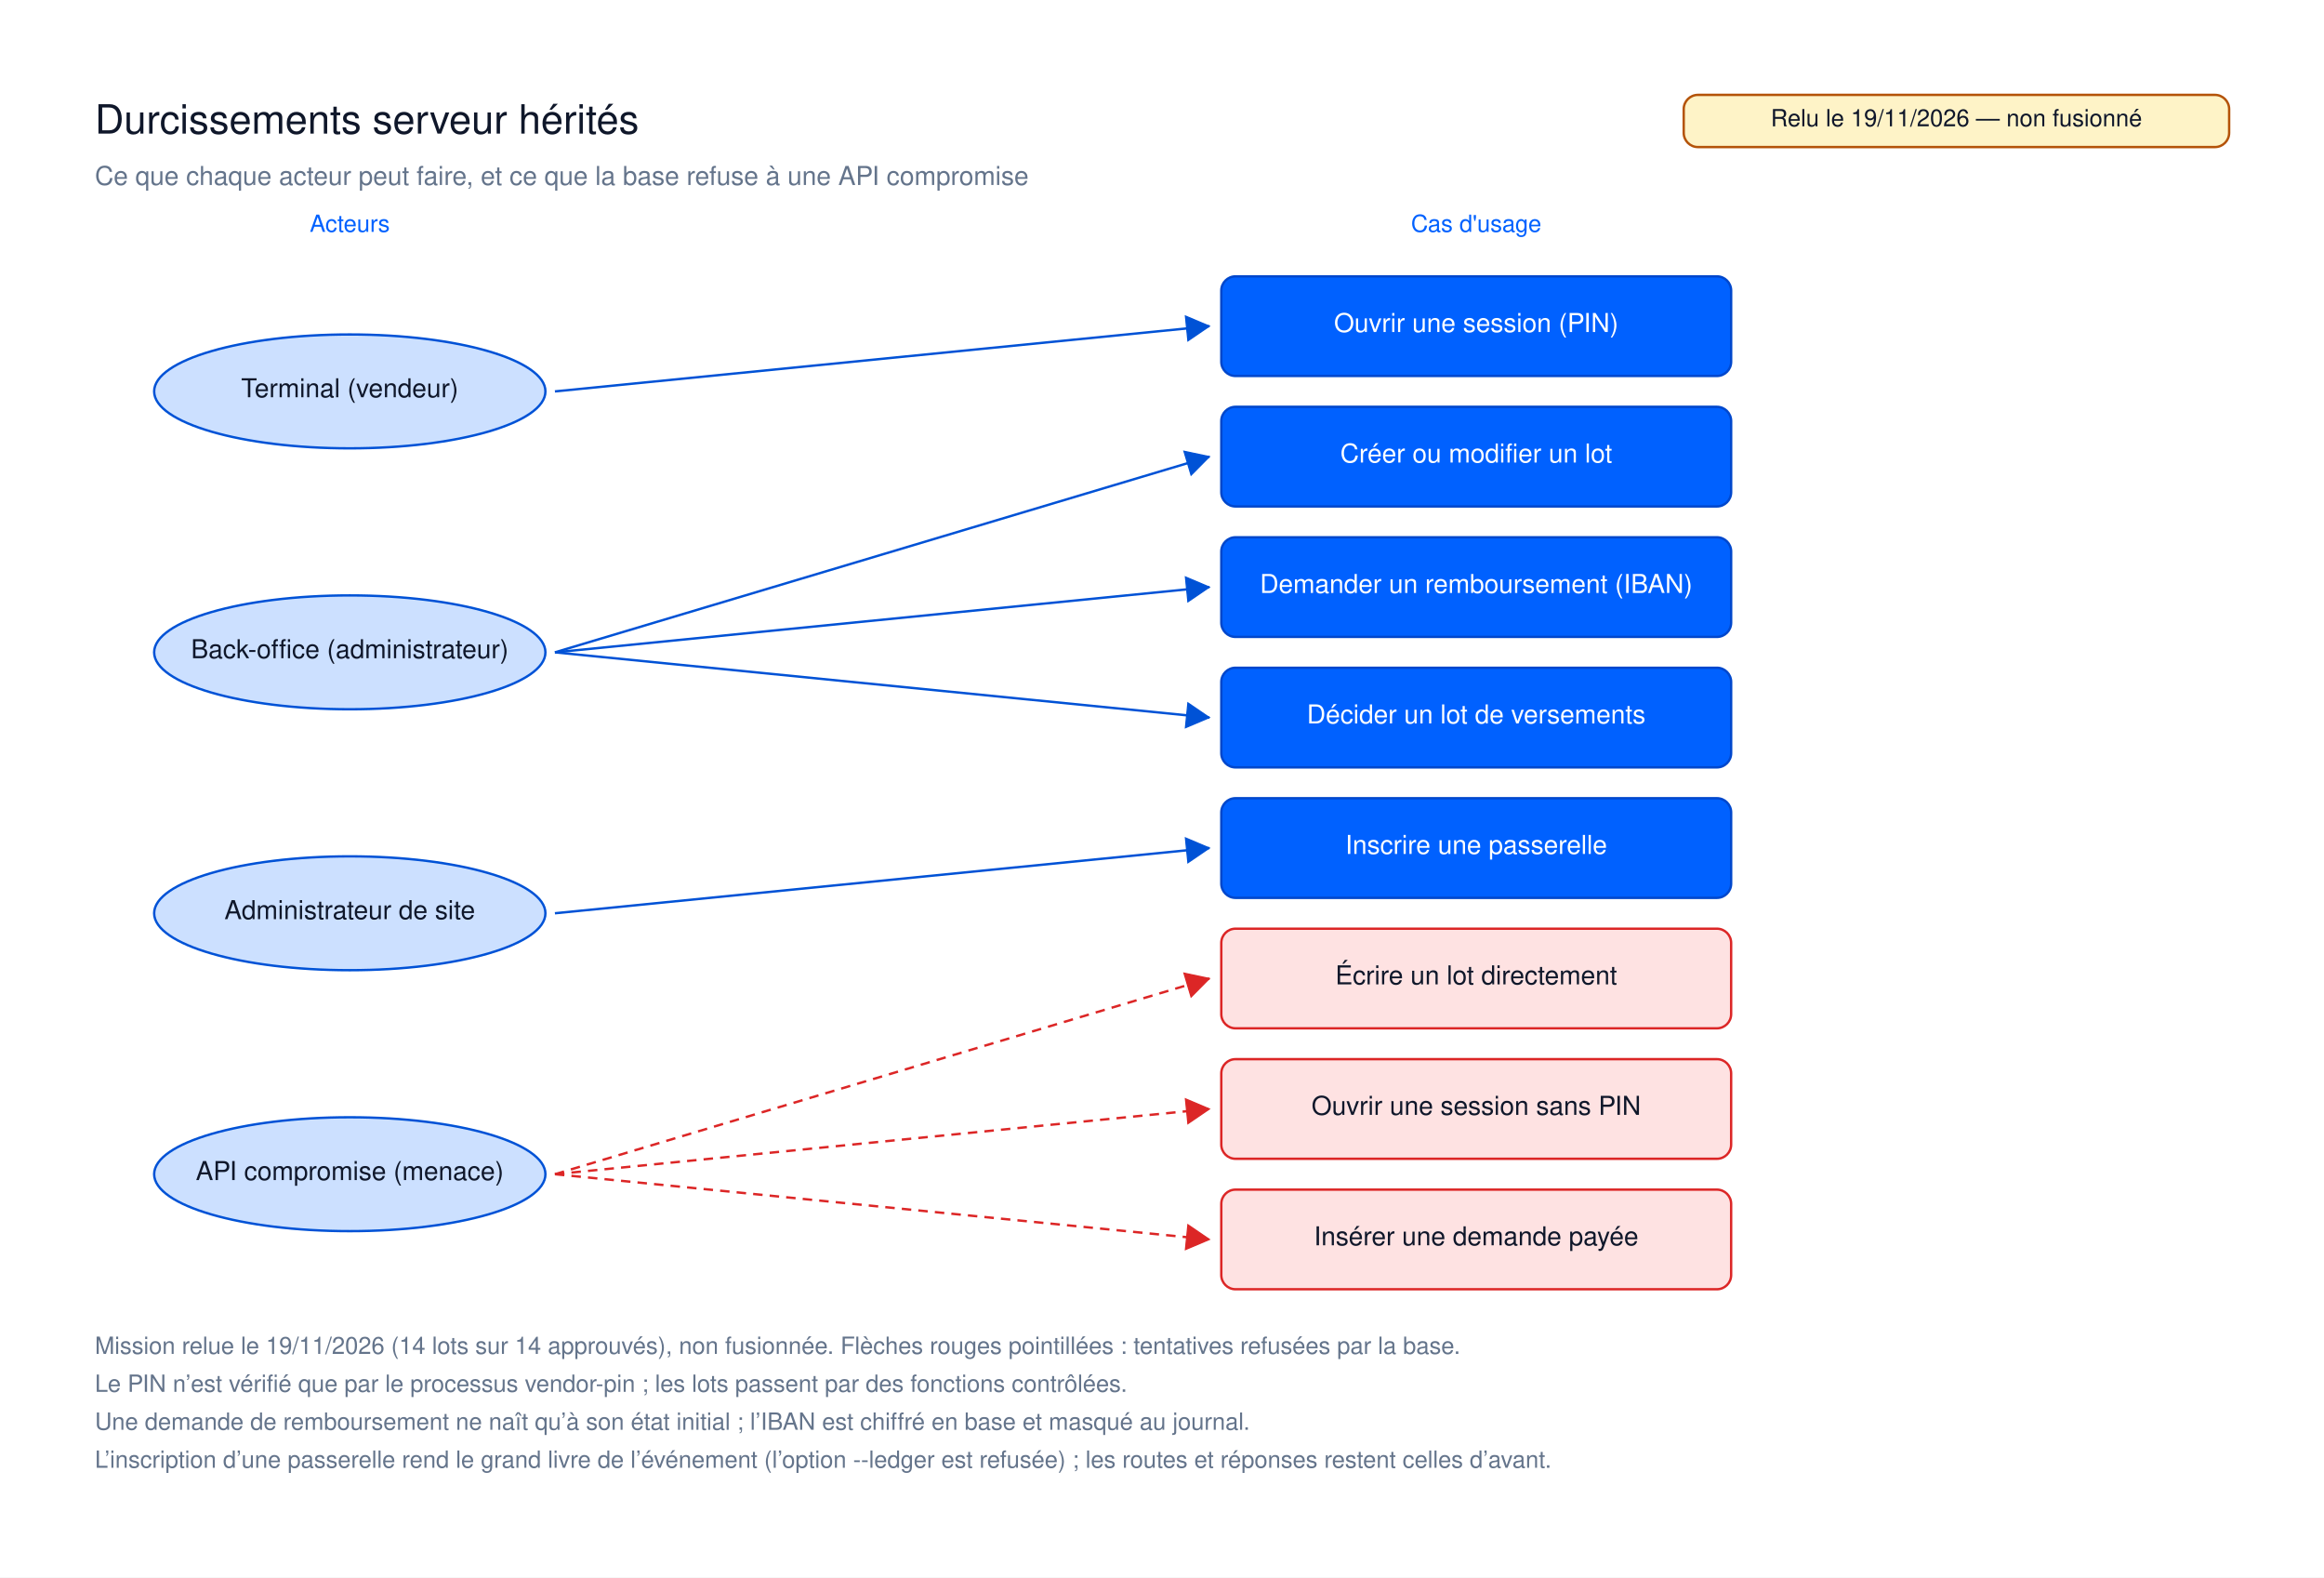
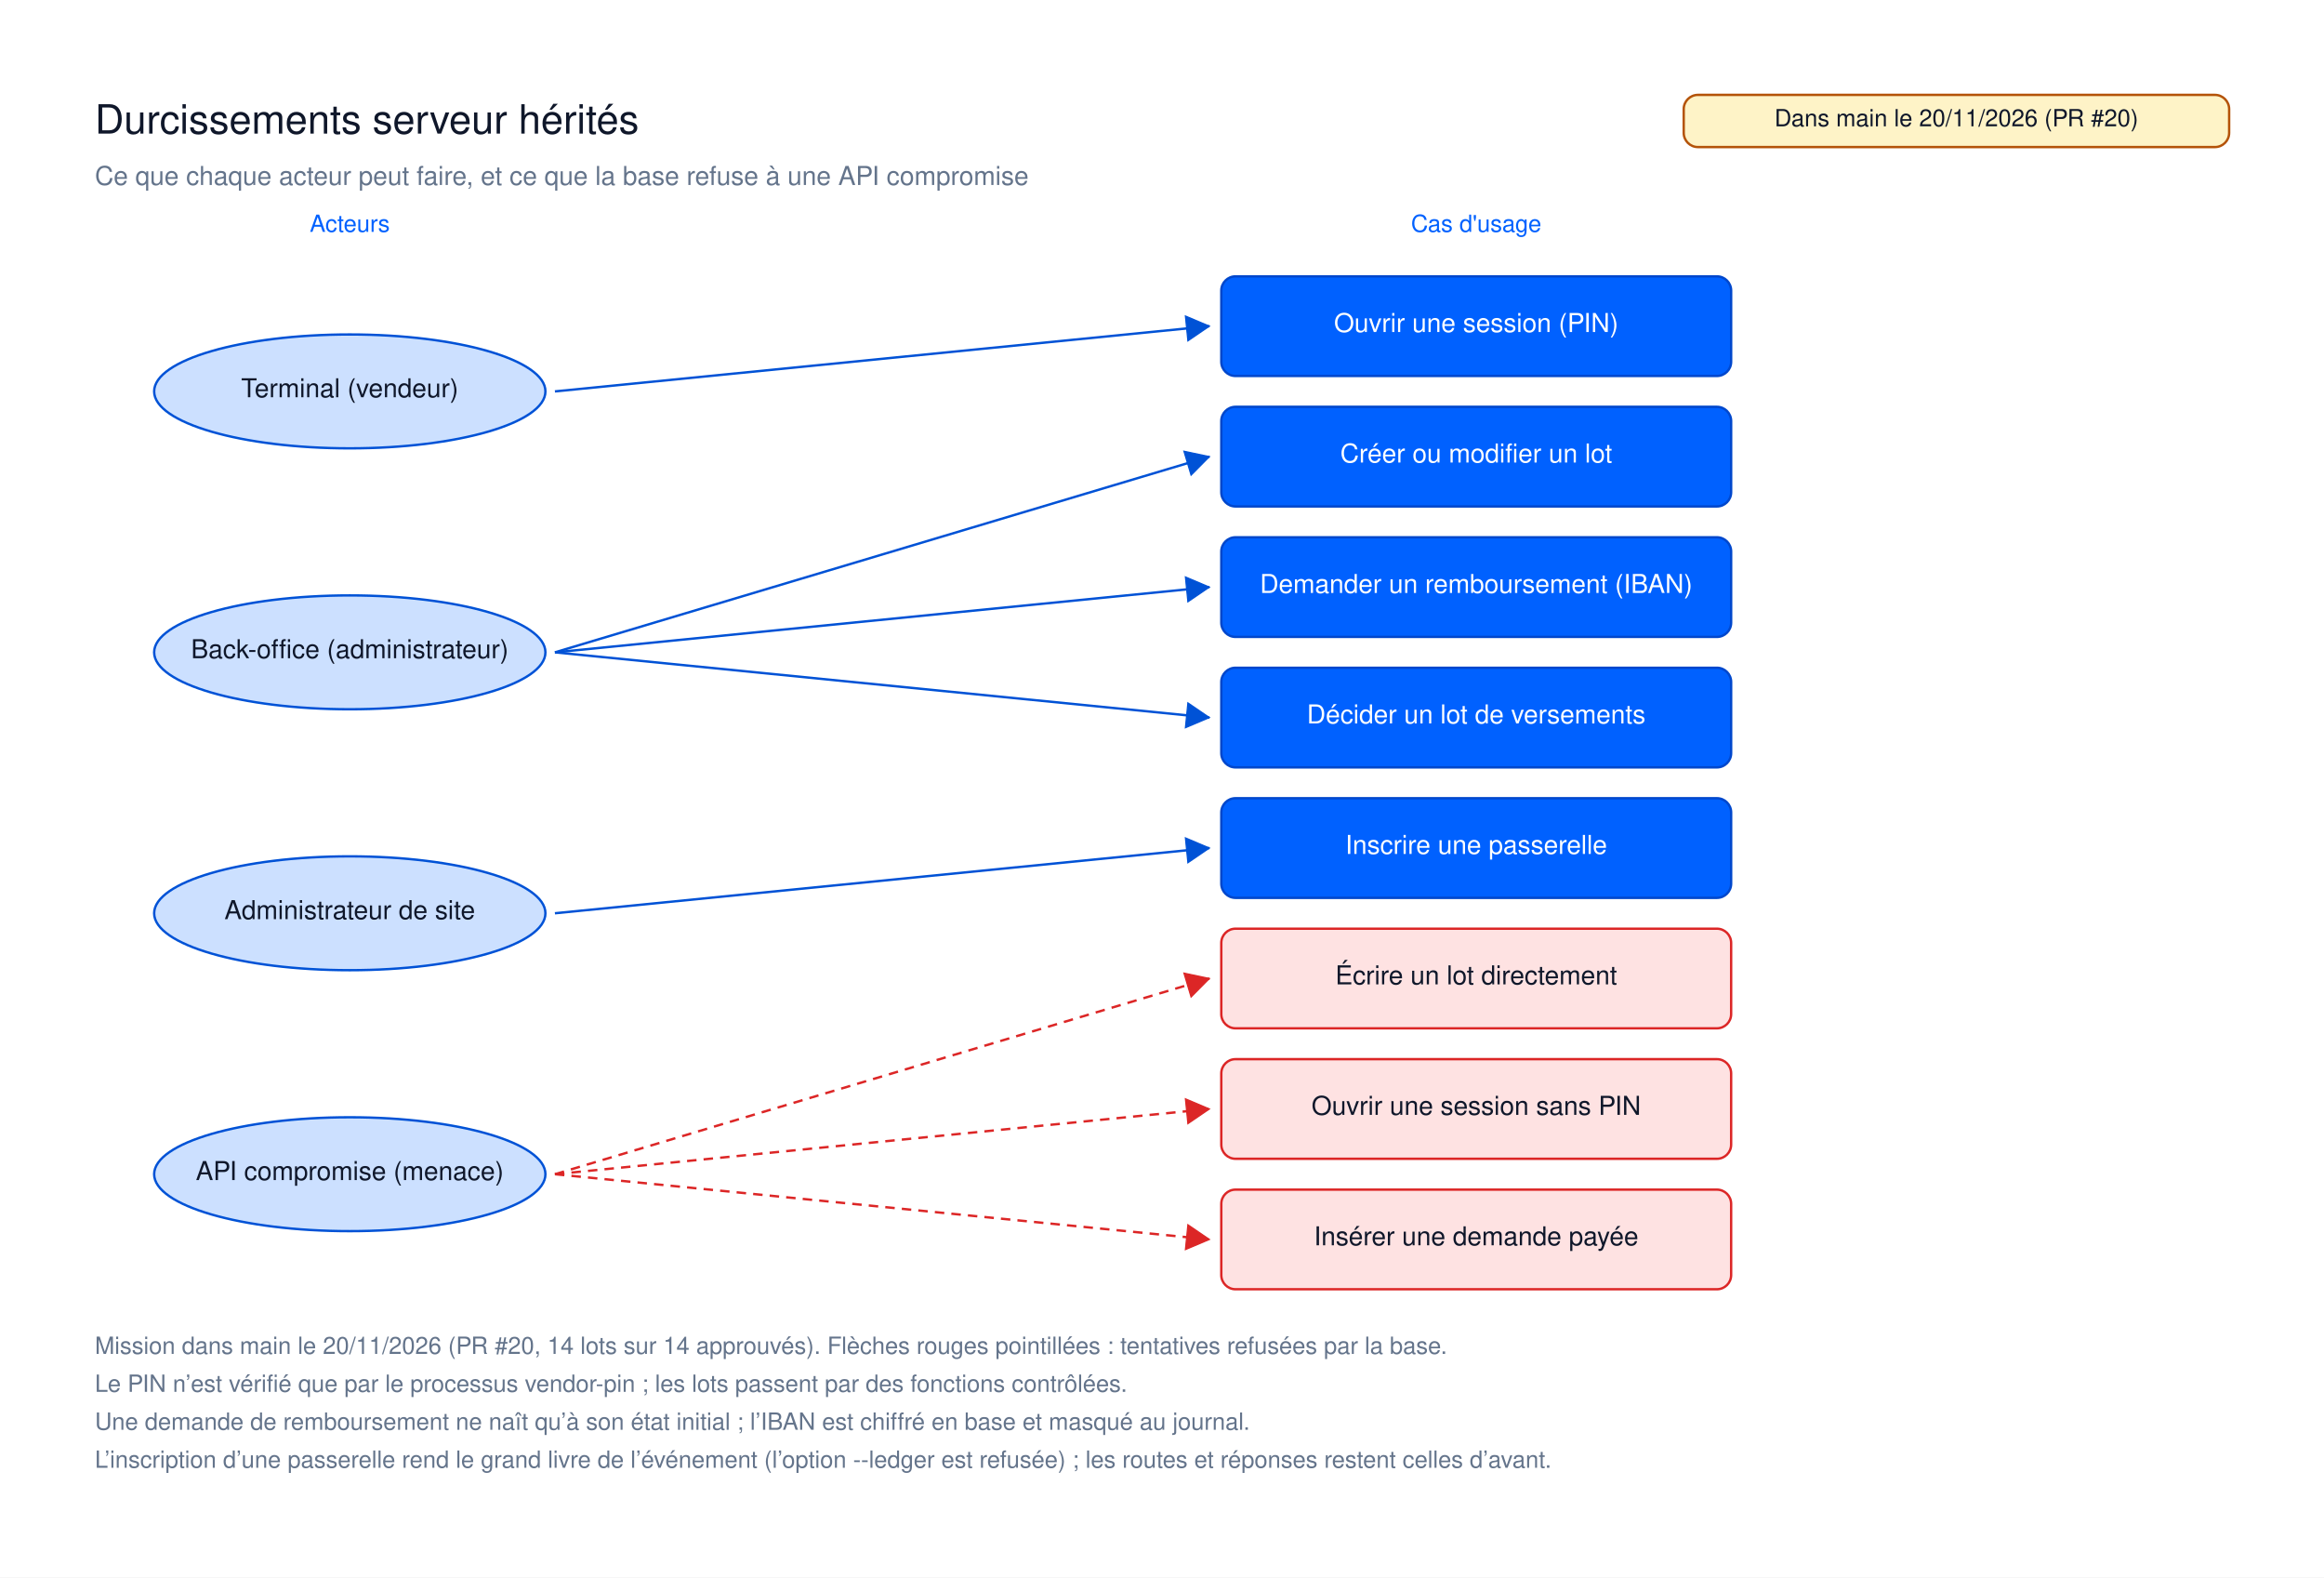
<svg xmlns="http://www.w3.org/2000/svg" width="1960" height="1330" viewBox="0 0 1960 1330">
  <rect width="100%" height="100%" fill="#FFFFFF" />
  <g transform="translate(20,50)">
    <rect x="1400" y="30" width="460" height="44" rx="12" ry="12" fill="#FEF3C7" stroke="#B45309" stroke-width="2" />
    <ellipse cx="275.0" cy="280.0" rx="165.0" ry="48.0" fill="#CCE0FF" stroke="#0052D6" stroke-width="2" />
    <ellipse cx="275.0" cy="500.0" rx="165.0" ry="48.0" fill="#CCE0FF" stroke="#0052D6" stroke-width="2" />
    <ellipse cx="275.0" cy="720.0" rx="165.0" ry="48.0" fill="#CCE0FF" stroke="#0052D6" stroke-width="2" />
    <ellipse cx="275.0" cy="940.0" rx="165.0" ry="48.0" fill="#CCE0FF" stroke="#0052D6" stroke-width="2" />
    <rect x="1010" y="183.0" width="430" height="84" rx="12" ry="12" fill="#0061FF" stroke="#0047CC" stroke-width="2" />
    <rect x="1010" y="293.0" width="430" height="84" rx="12" ry="12" fill="#0061FF" stroke="#0047CC" stroke-width="2" />
    <rect x="1010" y="403.0" width="430" height="84" rx="12" ry="12" fill="#0061FF" stroke="#0047CC" stroke-width="2" />
    <rect x="1010" y="513.0" width="430" height="84" rx="12" ry="12" fill="#0061FF" stroke="#0047CC" stroke-width="2" />
    <rect x="1010" y="623.0" width="430" height="84" rx="12" ry="12" fill="#0061FF" stroke="#0047CC" stroke-width="2" />
    <rect x="1010" y="733.0" width="430" height="84" rx="12" ry="12" fill="#FEE2E2" stroke="#DC2626" stroke-width="2" />
    <rect x="1010" y="843.0" width="430" height="84" rx="12" ry="12" fill="#FEE2E2" stroke="#DC2626" stroke-width="2" />
    <rect x="1010" y="953.0" width="430" height="84" rx="12" ry="12" fill="#FEE2E2" stroke="#DC2626" stroke-width="2" />
    <polyline points="448,280.0 1000,225.0" fill="none" stroke="#0052D6" stroke-width="2" />
    <polygon points="1000,225.0 981.834,237.41 979.743,216.419" fill="#0052D6" stroke="#0052D6" stroke-width="1" />
    <polyline points="448,500.0 1000,335.0" fill="none" stroke="#0052D6" stroke-width="2" />
    <polygon points="1000,335.0 984.523,350.635 978.481,330.424" fill="#0052D6" stroke="#0052D6" stroke-width="1" />
    <polyline points="448,500.0 1000,445.0" fill="none" stroke="#0052D6" stroke-width="2" />
    <polygon points="1000,445.0 981.834,457.41 979.743,436.419" fill="#0052D6" stroke="#0052D6" stroke-width="1" />
    <polyline points="448,500.0 1000,555.0" fill="none" stroke="#0052D6" stroke-width="2" />
    <polygon points="1000,555.0 979.743,563.581 981.834,542.59" fill="#0052D6" stroke="#0052D6" stroke-width="1" />
    <polyline points="448,720.0 1000,665.0" fill="none" stroke="#0052D6" stroke-width="2" />
    <polygon points="1000,665.0 981.834,677.41 979.743,656.419" fill="#0052D6" stroke="#0052D6" stroke-width="1" />
    <polyline points="448,940.0 1000,775.0" fill="none" stroke="#DC2626" stroke-width="2" stroke-dasharray="8,6" />
    <polygon points="1000,775.0 984.523,790.635 978.481,770.424" fill="#DC2626" stroke="#DC2626" stroke-width="1" />
    <polyline points="448,940.0 1000,885.0" fill="none" stroke="#DC2626" stroke-width="2" stroke-dasharray="8,6" />
    <polygon points="1000,885.0 981.834,897.41 979.743,876.419" fill="#DC2626" stroke="#DC2626" stroke-width="1" />
    <polyline points="448,940.0 1000,995.0" fill="none" stroke="#DC2626" stroke-width="2" stroke-dasharray="8,6" />
    <polygon points="1000,995.0 979.743,1003.581 981.834,982.59" fill="#DC2626" stroke="#DC2626" stroke-width="1" />
    <text x="60" y="62.65" font-family="Helvetica Neue, Helvetica, Arial, sans-serif" font-size="34" font-weight="400" fill="#0F172A" text-anchor="start">Durcissements serveur hérités</text>
    <text x="60" y="105.95" font-family="Helvetica Neue, Helvetica, Arial, sans-serif" font-size="22" font-weight="400" fill="#64748B" text-anchor="start">Ce que chaque acteur peut faire, et ce que la base refuse à une API compromise</text>
-     <text x="1630.0" y="56.5" font-family="Helvetica Neue, Helvetica, Arial, sans-serif" font-size="20" font-weight="400" fill="#0F172A" text-anchor="middle">Relu le 19/11/2026 — non fusionné</text>
+     <text x="1630.0" y="56.5" font-family="Helvetica Neue, Helvetica, Arial, sans-serif" font-size="20" font-weight="400" fill="#0F172A" text-anchor="middle">Dans main le 20/11/2026 (PR #20)</text>
    <text x="275.0" y="145.5" font-family="Helvetica Neue, Helvetica, Arial, sans-serif" font-size="20" font-weight="400" fill="#0061FF" text-anchor="middle">Acteurs</text>
    <text x="1225.0" y="145.5" font-family="Helvetica Neue, Helvetica, Arial, sans-serif" font-size="20" font-weight="400" fill="#0061FF" text-anchor="middle">Cas d'usage</text>
    <text x="275.0" y="284.95" font-family="Helvetica Neue, Helvetica, Arial, sans-serif" font-size="22" font-weight="400" fill="#0F172A" text-anchor="middle">Terminal (vendeur)</text>
    <text x="275.0" y="504.95" font-family="Helvetica Neue, Helvetica, Arial, sans-serif" font-size="22" font-weight="400" fill="#0F172A" text-anchor="middle">Back-office (administrateur)</text>
    <text x="275.0" y="724.95" font-family="Helvetica Neue, Helvetica, Arial, sans-serif" font-size="22" font-weight="400" fill="#0F172A" text-anchor="middle">Administrateur de site</text>
    <text x="275.0" y="944.95" font-family="Helvetica Neue, Helvetica, Arial, sans-serif" font-size="22" font-weight="400" fill="#0F172A" text-anchor="middle">API compromise (menace)</text>
    <text x="1225.0" y="229.95" font-family="Helvetica Neue, Helvetica, Arial, sans-serif" font-size="22" font-weight="400" fill="#FFFFFF" text-anchor="middle">Ouvrir une session (PIN)</text>
    <text x="1225.0" y="339.95" font-family="Helvetica Neue, Helvetica, Arial, sans-serif" font-size="22" font-weight="400" fill="#FFFFFF" text-anchor="middle">Créer ou modifier un lot</text>
    <text x="1225.0" y="449.95" font-family="Helvetica Neue, Helvetica, Arial, sans-serif" font-size="22" font-weight="400" fill="#FFFFFF" text-anchor="middle">Demander un remboursement (IBAN)</text>
    <text x="1225.0" y="559.95" font-family="Helvetica Neue, Helvetica, Arial, sans-serif" font-size="22" font-weight="400" fill="#FFFFFF" text-anchor="middle">Décider un lot de versements</text>
    <text x="1225.0" y="669.95" font-family="Helvetica Neue, Helvetica, Arial, sans-serif" font-size="22" font-weight="400" fill="#FFFFFF" text-anchor="middle">Inscrire une passerelle</text>
    <text x="1225.0" y="779.95" font-family="Helvetica Neue, Helvetica, Arial, sans-serif" font-size="22" font-weight="400" fill="#0F172A" text-anchor="middle">Écrire un lot directement</text>
    <text x="1225.0" y="889.95" font-family="Helvetica Neue, Helvetica, Arial, sans-serif" font-size="22" font-weight="400" fill="#0F172A" text-anchor="middle">Ouvrir une session sans PIN</text>
    <text x="1225.0" y="999.95" font-family="Helvetica Neue, Helvetica, Arial, sans-serif" font-size="22" font-weight="400" fill="#0F172A" text-anchor="middle">Insérer une demande payée</text>
-     <text x="60" y="1091.5" font-family="Helvetica Neue, Helvetica, Arial, sans-serif" font-size="20" font-weight="400" fill="#64748B" text-anchor="start">Mission relue le 19/11/2026 (14 lots sur 14 approuvés), non fusionnée. Flèches rouges pointillées : tentatives refusées par la base.</text>
+     <text x="60" y="1091.5" font-family="Helvetica Neue, Helvetica, Arial, sans-serif" font-size="20" font-weight="400" fill="#64748B" text-anchor="start">Mission dans main le 20/11/2026 (PR #20, 14 lots sur 14 approuvés). Flèches rouges pointillées : tentatives refusées par la base.</text>
    <text x="60" y="1123.5" font-family="Helvetica Neue, Helvetica, Arial, sans-serif" font-size="20" font-weight="400" fill="#64748B" text-anchor="start">Le PIN n’est vérifié que par le processus vendor-pin ; les lots passent par des fonctions contrôlées.</text>
    <text x="60" y="1155.5" font-family="Helvetica Neue, Helvetica, Arial, sans-serif" font-size="20" font-weight="400" fill="#64748B" text-anchor="start">Une demande de remboursement ne naît qu’à son état initial ; l’IBAN est chiffré en base et masqué au journal.</text>
    <text x="60" y="1187.5" font-family="Helvetica Neue, Helvetica, Arial, sans-serif" font-size="20" font-weight="400" fill="#64748B" text-anchor="start">L’inscription d’une passerelle rend le grand livre de l’événement (l’option --ledger est refusée) ; les routes et réponses restent celles d’avant.</text>
  </g>
</svg>
